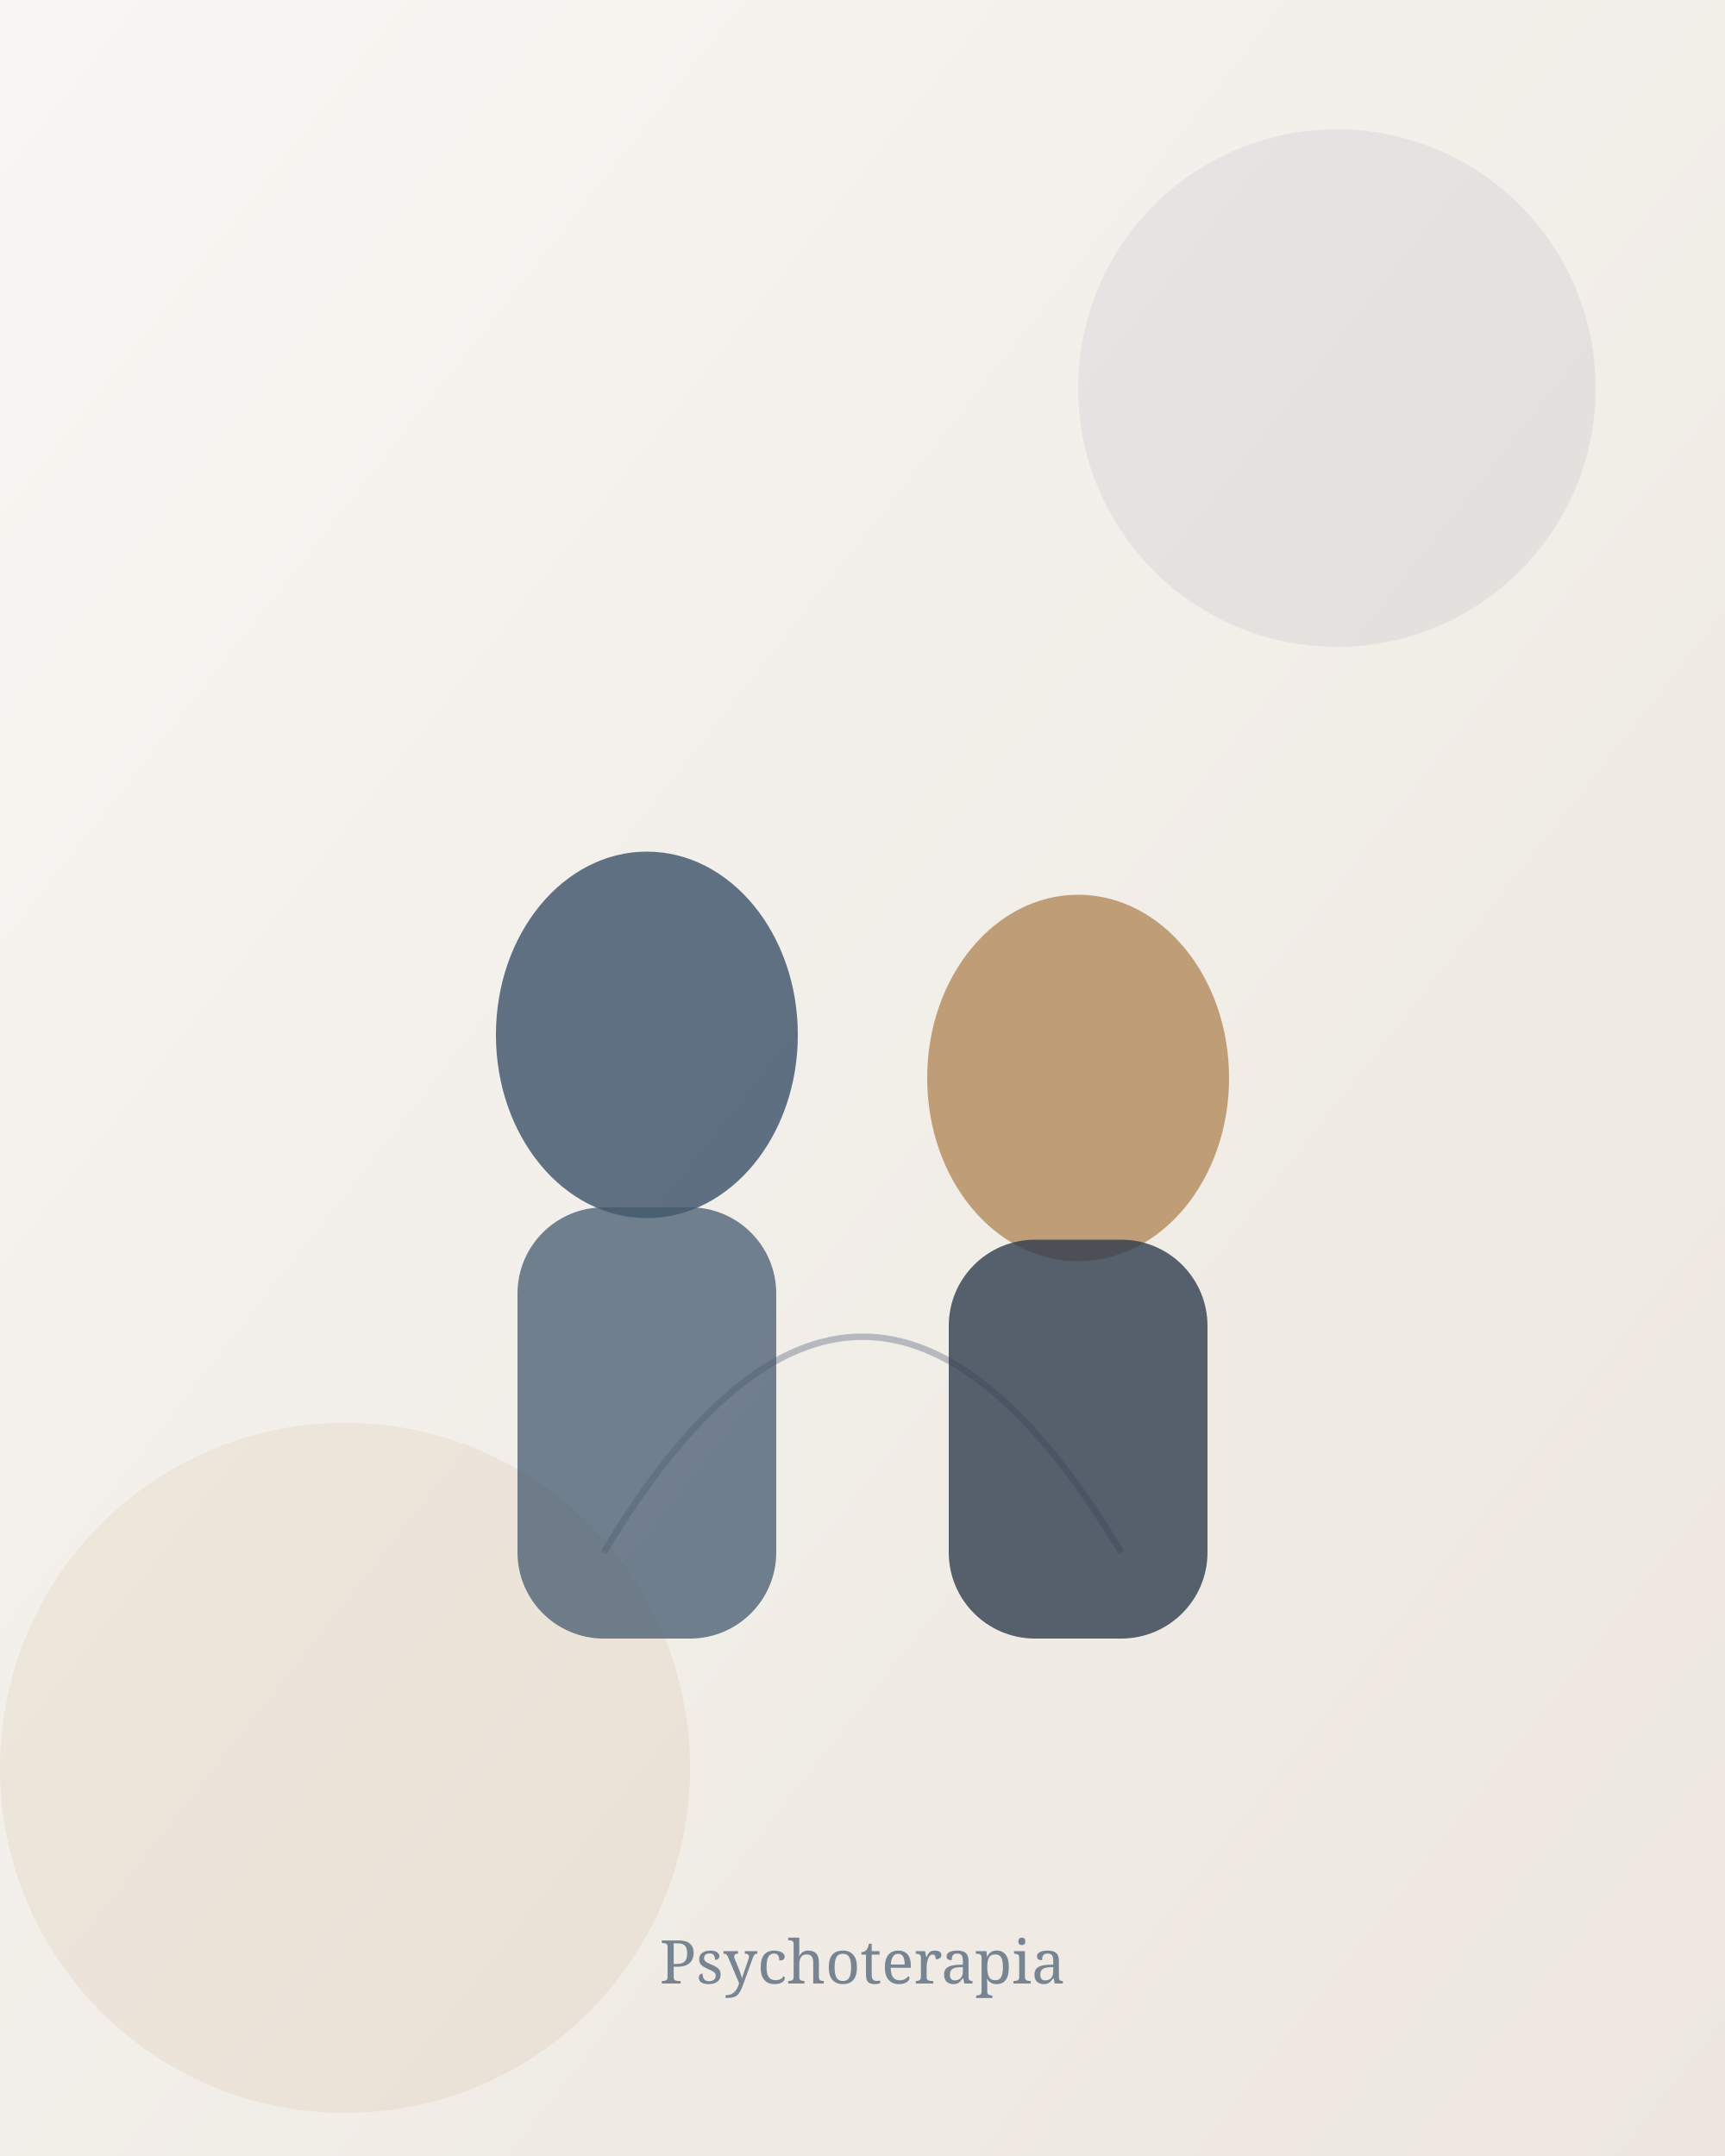
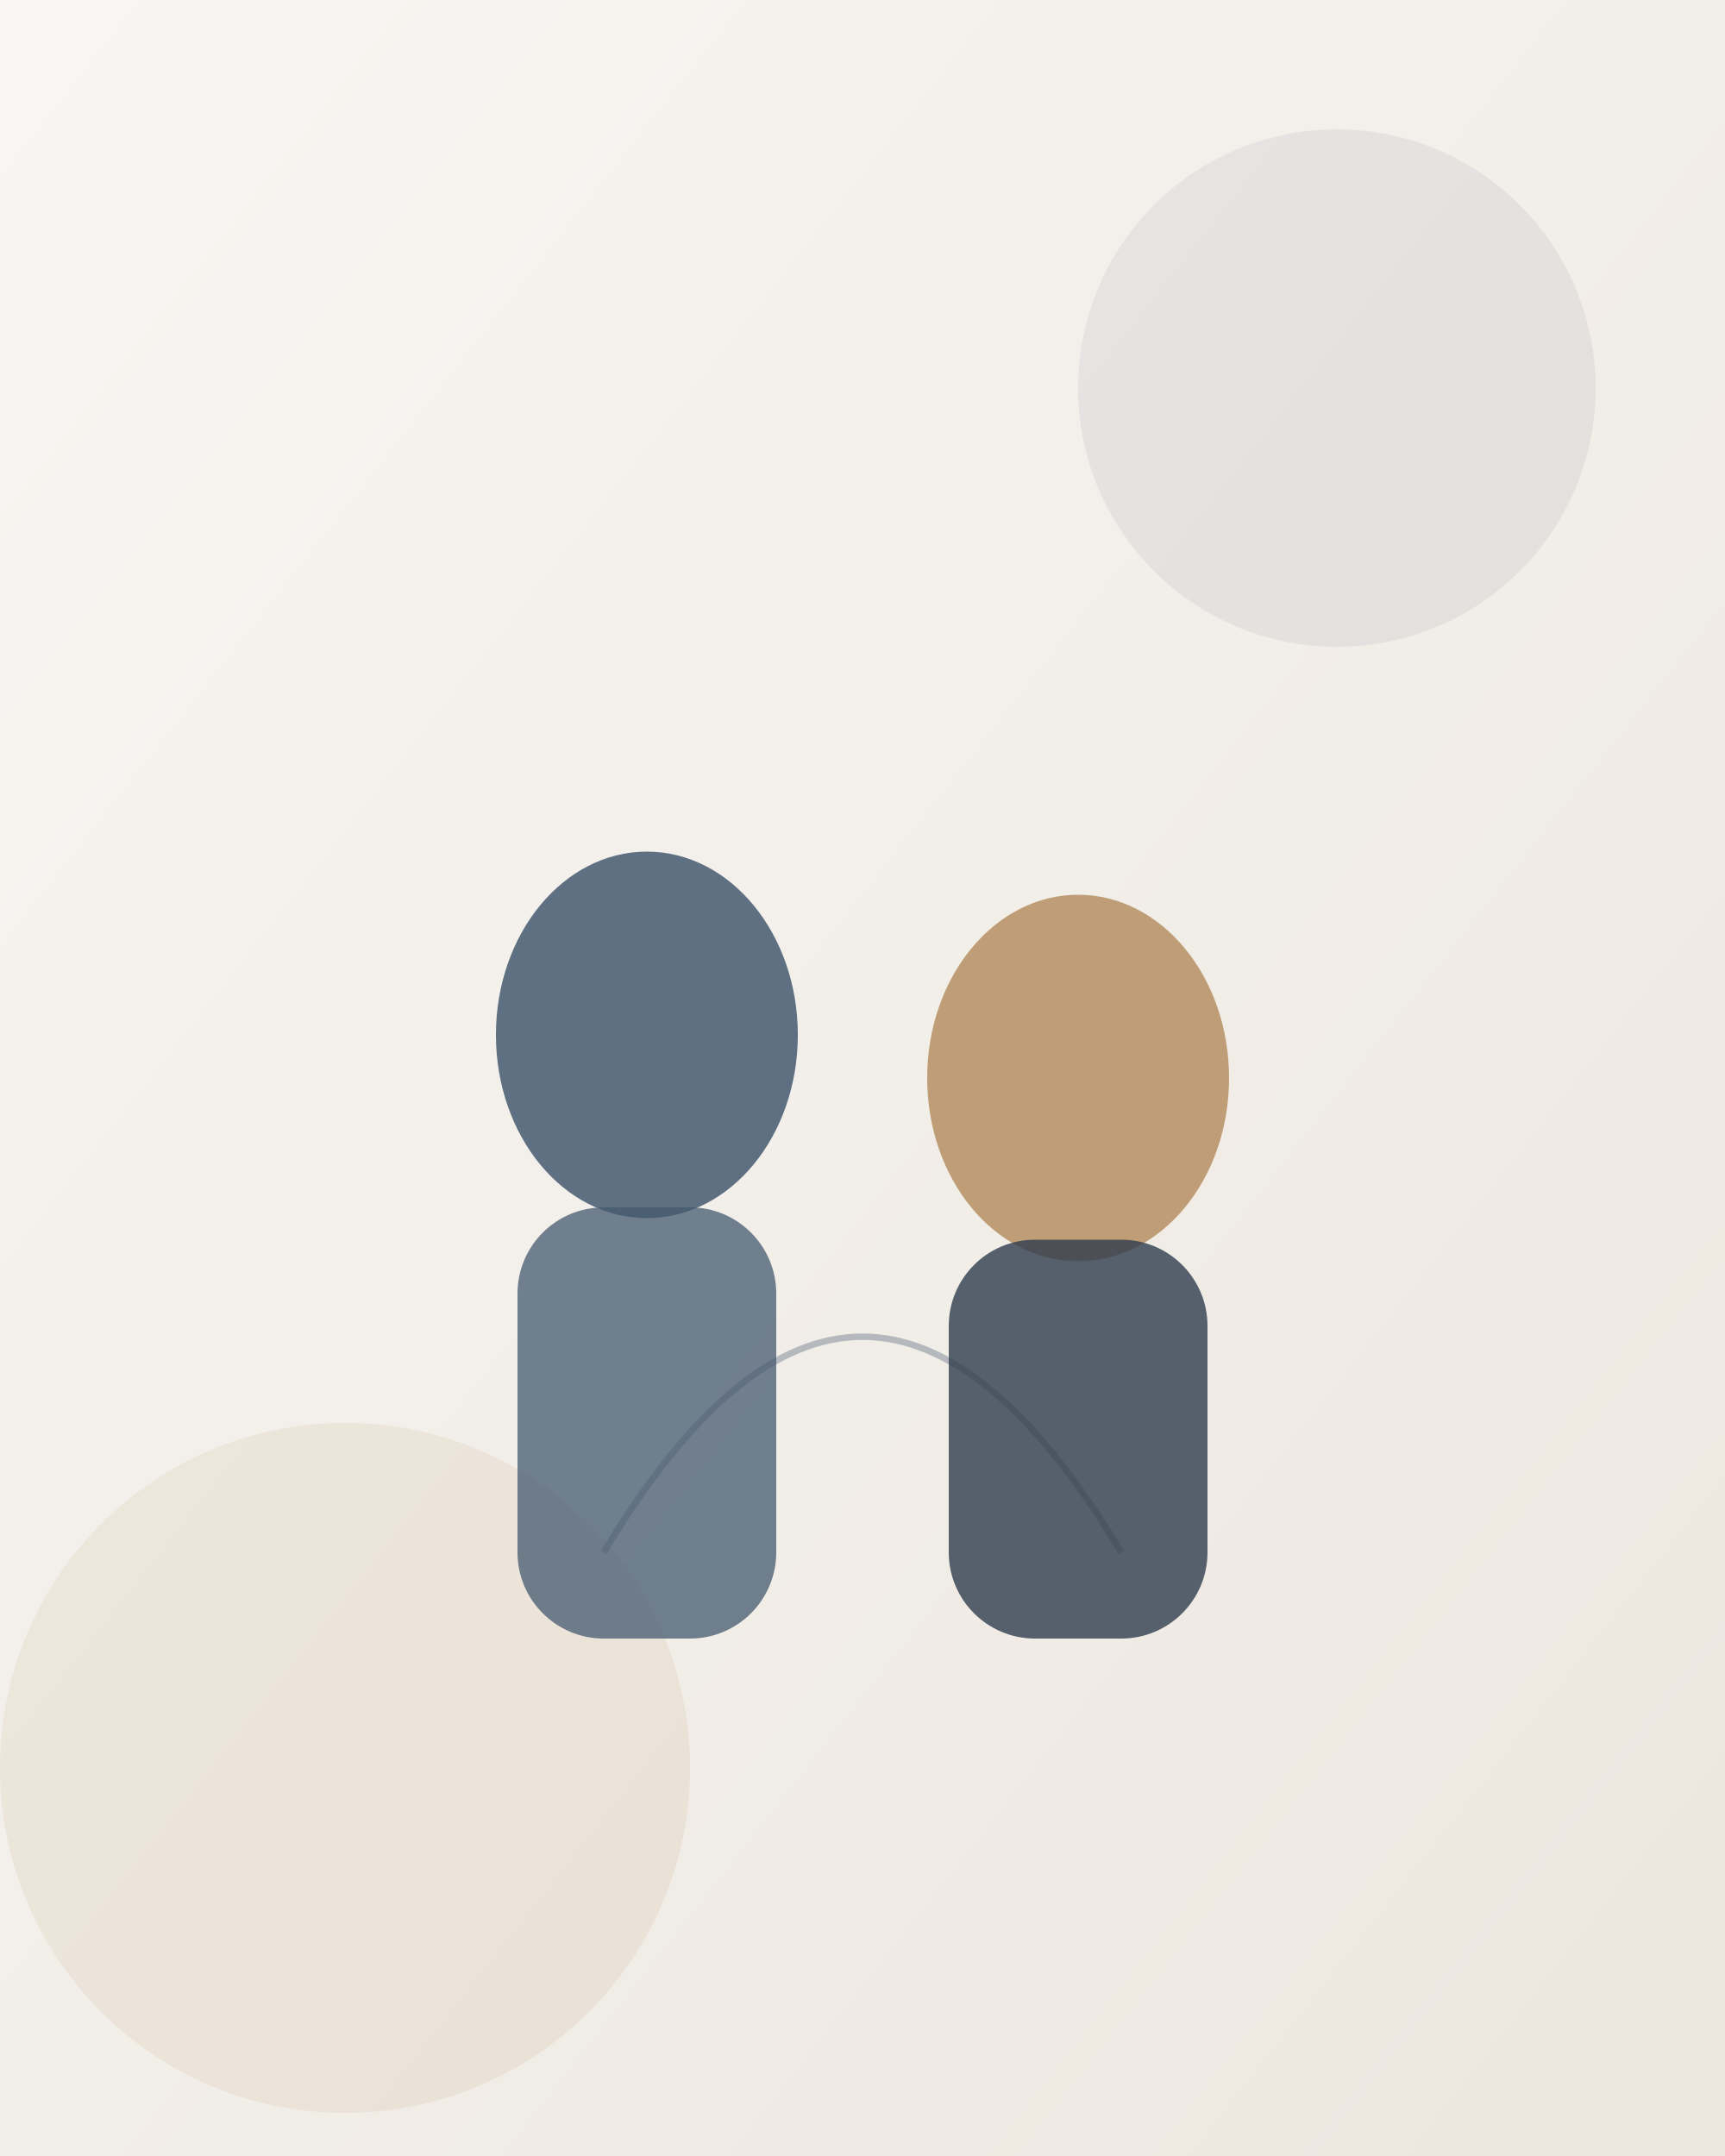
<svg xmlns="http://www.w3.org/2000/svg" viewBox="0 0 800 1000" role="img" aria-label="Psychoterapia">
  <defs>
    <linearGradient id="bg" x1="0%" y1="0%" x2="100%" y2="100%">
      <stop offset="0%" stop-color="#f8f6f3" />
      <stop offset="100%" stop-color="#ece6de" />
    </linearGradient>
  </defs>
  <rect width="800" height="1000" fill="url(#bg)" />
  <circle cx="620" cy="180" r="120" fill="#44596f" opacity="0.08" />
  <circle cx="160" cy="820" r="160" fill="#b8956a" opacity="0.12" />
  <path d="M280 720 Q400 520 520 720" fill="none" stroke="#44596f" stroke-width="3" opacity="0.35" />
  <ellipse cx="300" cy="480" rx="70" ry="85" fill="#44596f" opacity="0.85" />
  <ellipse cx="500" cy="500" rx="70" ry="85" fill="#b8956a" opacity="0.9" />
  <rect x="240" y="560" width="120" height="200" rx="40" fill="#44596f" opacity="0.75" />
  <rect x="440" y="575" width="120" height="185" rx="40" fill="#2f3d4e" opacity="0.8" />
-   <text x="400" y="920" text-anchor="middle" font-family="Georgia, serif" font-size="28" fill="#44596f" opacity="0.7">Psychoterapia</text>
</svg>
